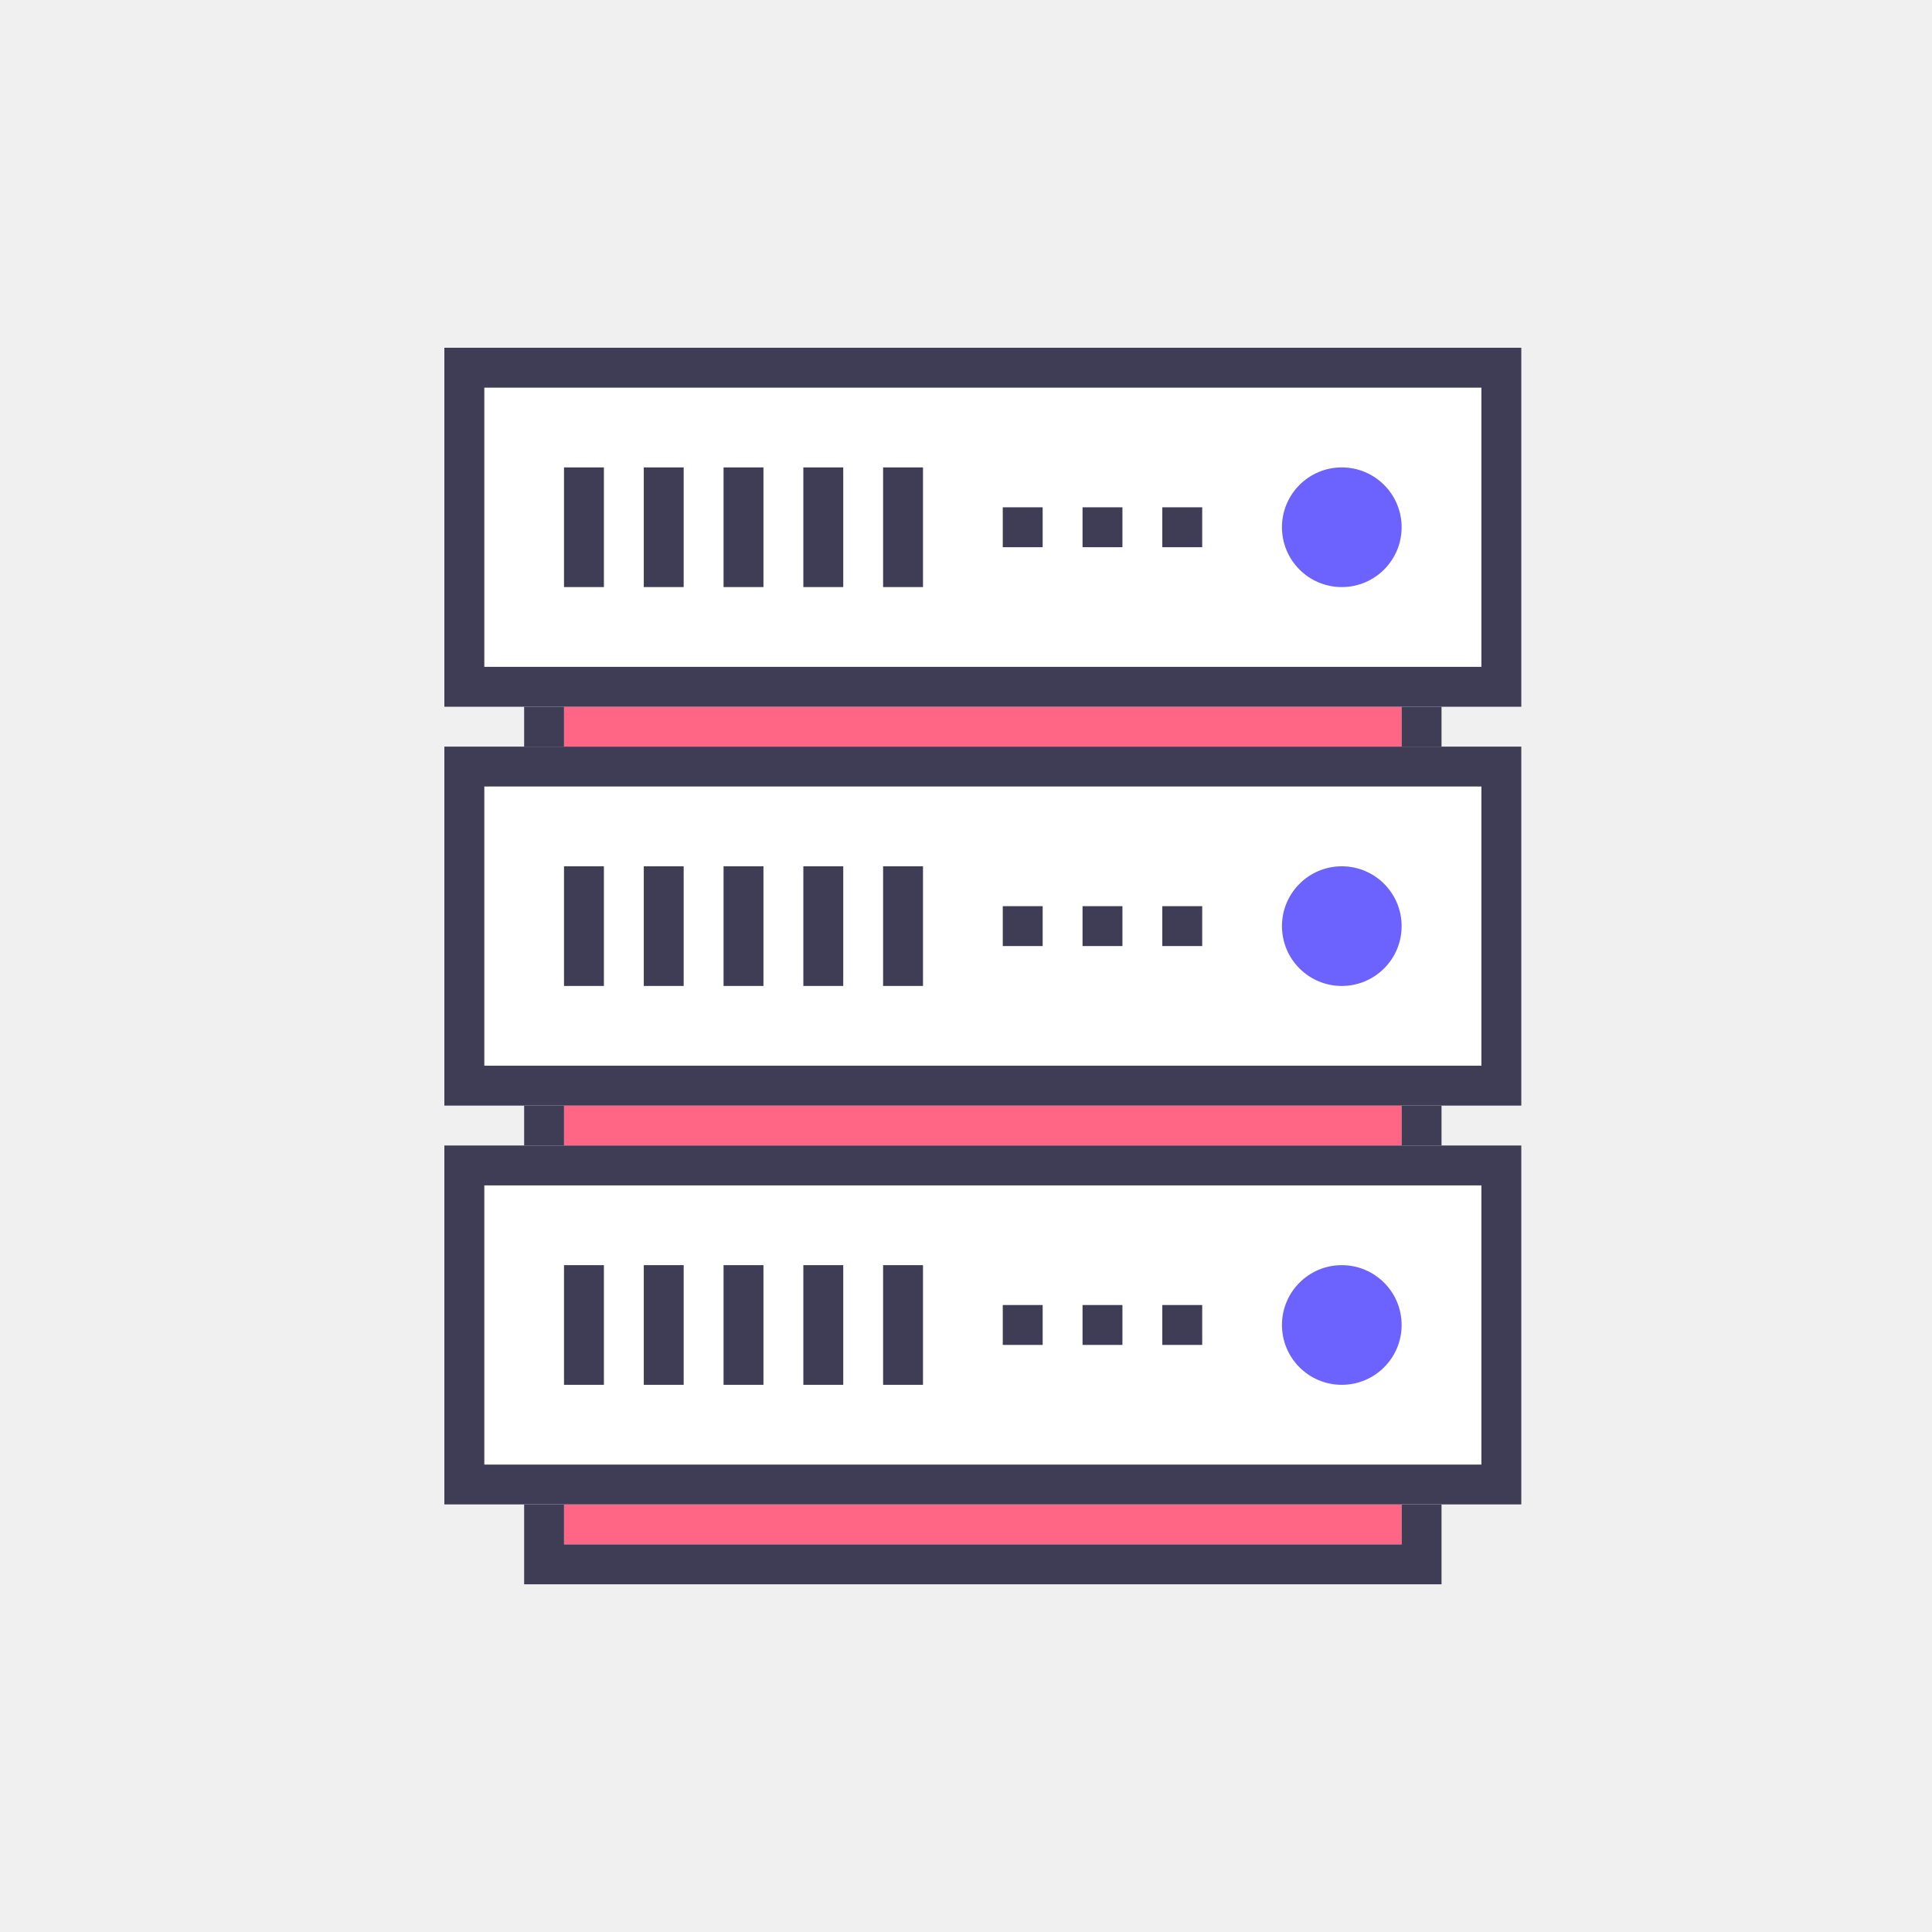
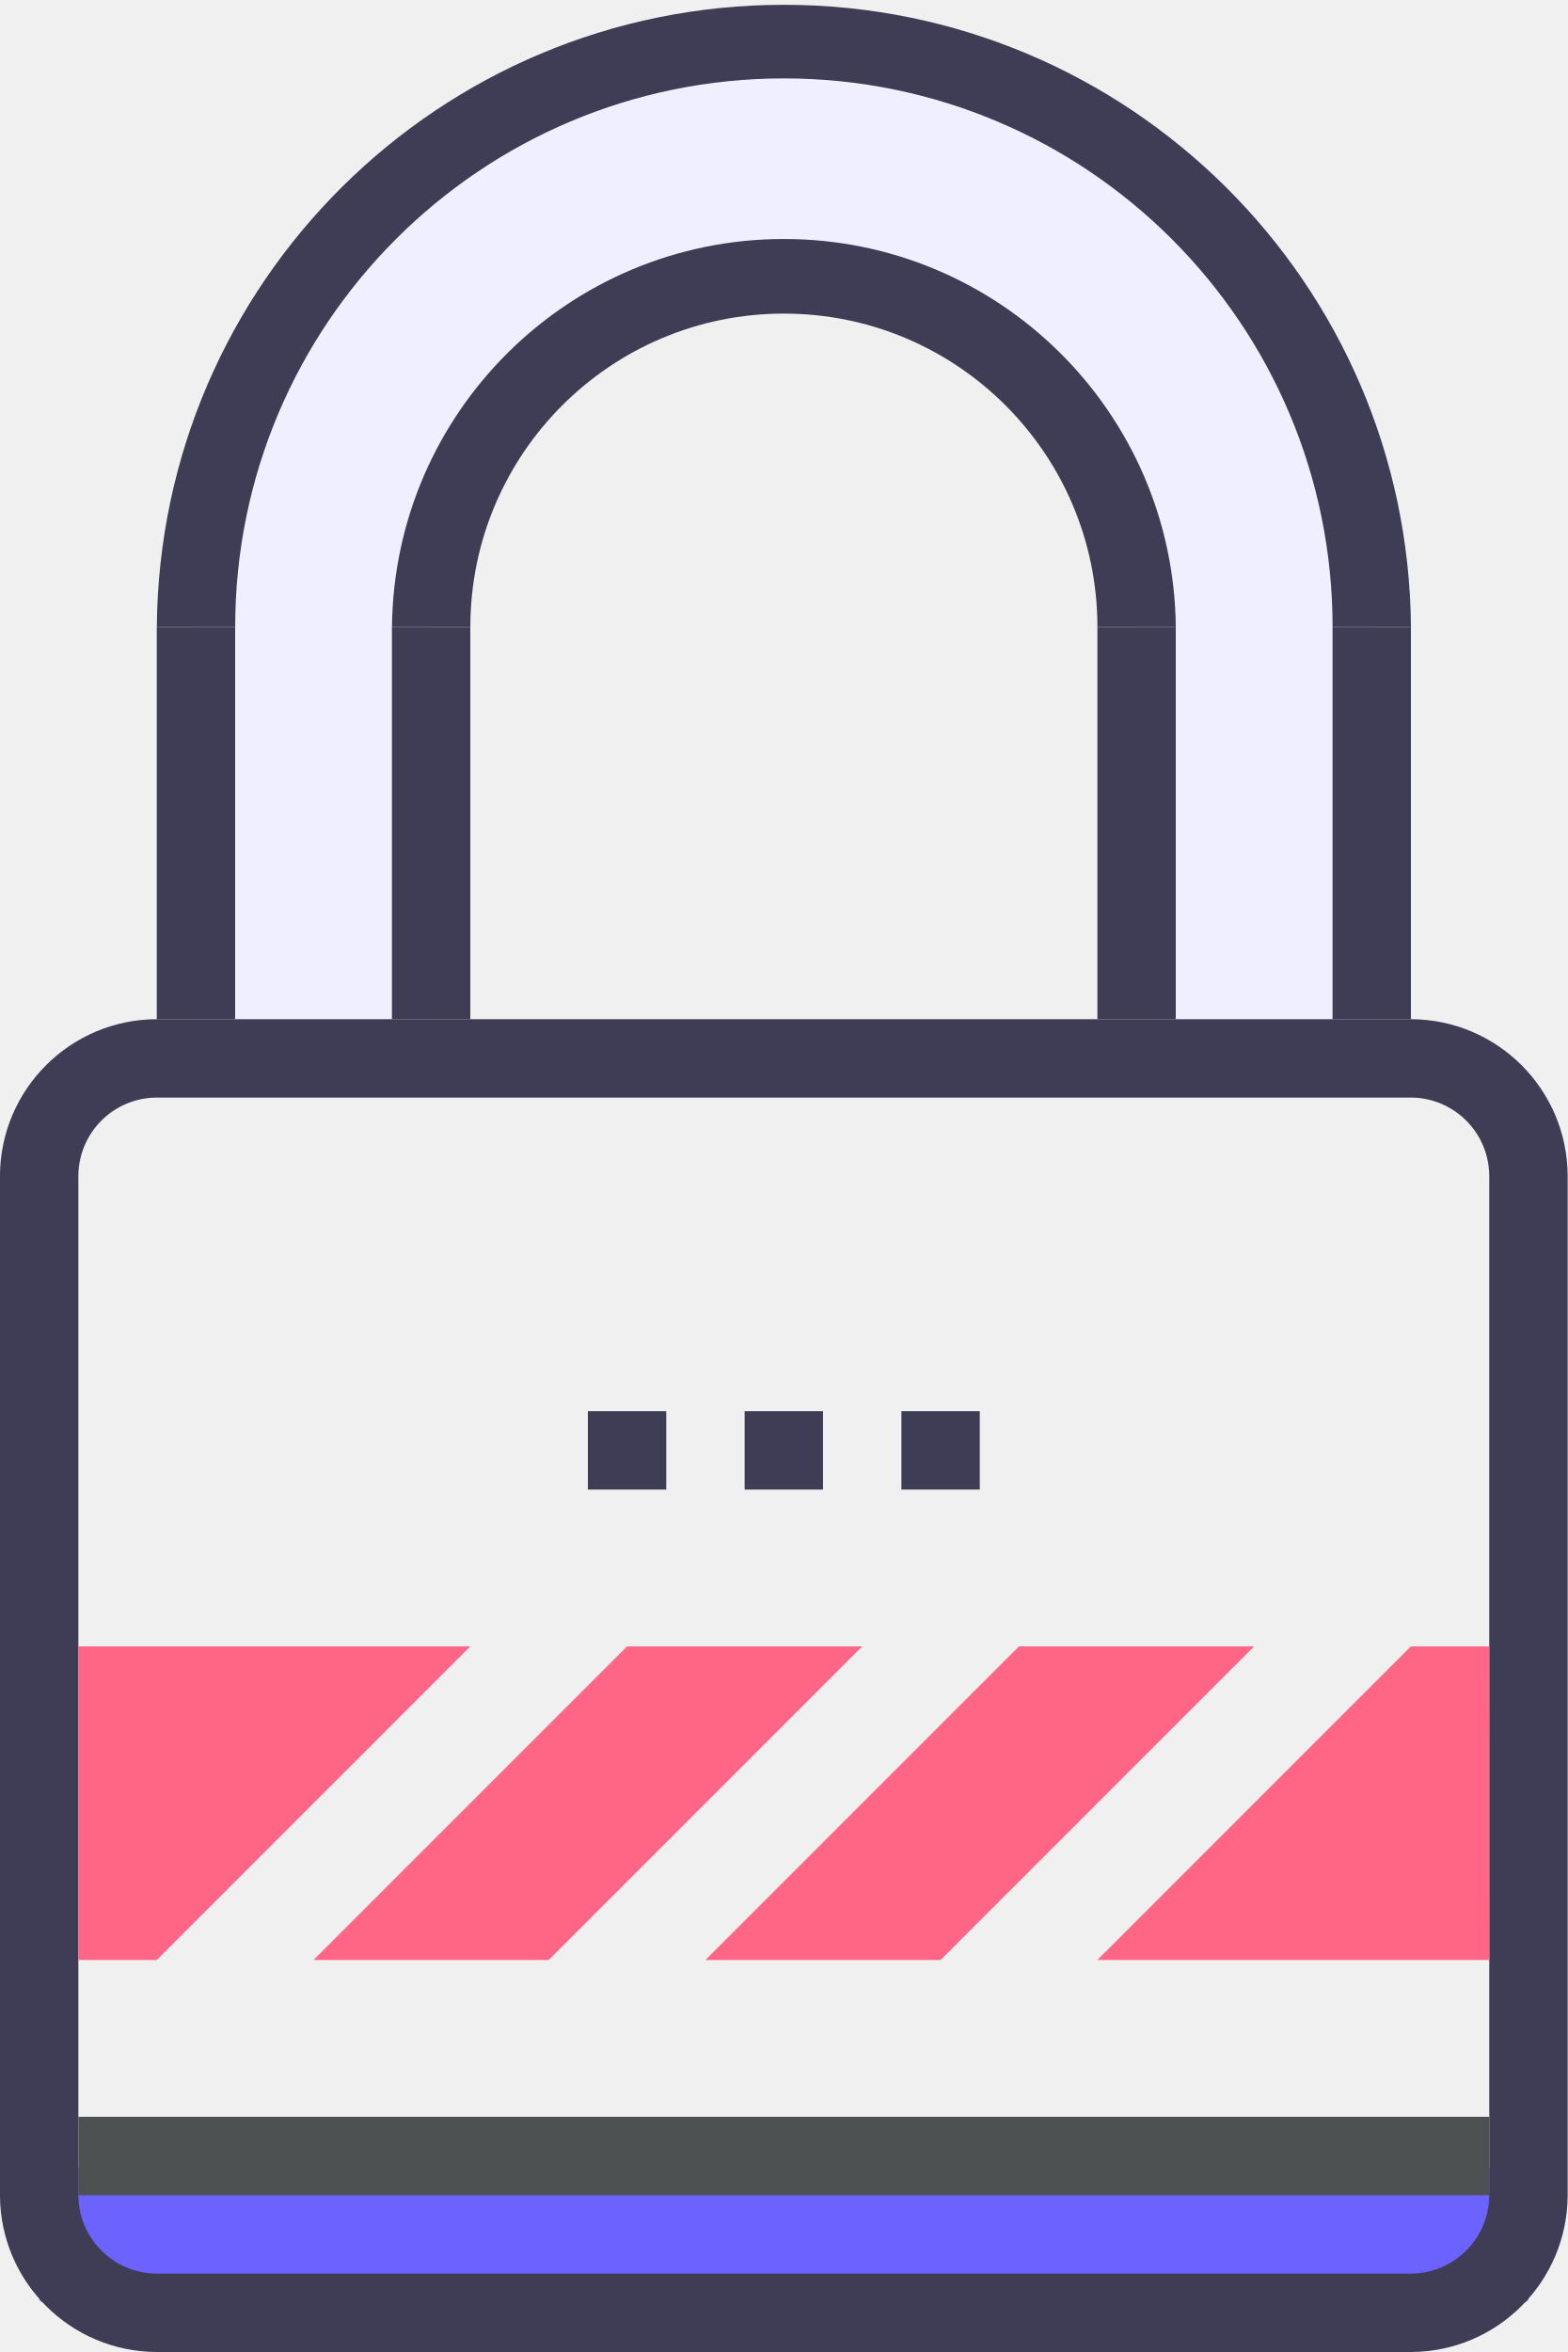
- <svg xmlns="http://www.w3.org/2000/svg" width="100" height="100" viewBox="0 0 100 100">
-   <defs>
-     <clipPath id="clip-path">
-       <rect id="矩形_3675" data-name="矩形 3675" width="100" height="100" transform="translate(790 1196)" fill="none" stroke="#707070" stroke-width="1" />
-     </clipPath>
-   </defs>
-   <g id="蒙版组_123" data-name="蒙版组 123" transform="translate(-790 -1196)" clip-path="url(#clip-path)">
-     <g id="组_4325" data-name="组 4325" transform="translate(277 -607)">
-       <rect id="矩形_3637" data-name="矩形 3637" width="53.677" height="16.516" transform="translate(537.032 1822.032)" fill="#fff" />
-       <path id="路径_13550" data-name="路径 13550" d="M125.936,148.645v2.064H82.581v-2.064" transform="translate(459.612 1690.936)" fill="#ff6584" />
-       <circle id="椭圆_1157" data-name="椭圆 1157" cx="3.097" cy="3.097" r="3.097" transform="translate(579.354 1827.193)" fill="#6c63ff" />
-       <rect id="矩形_3648" data-name="矩形 3648" width="53.677" height="16.516" transform="translate(537.032 1842.677)" fill="#fff" />
-       <path id="路径_13552" data-name="路径 13552" d="M125.936,313.806v2.065H82.581v-2.065" transform="translate(459.612 1546.42)" fill="#ff6584" />
-       <circle id="椭圆_1158" data-name="椭圆 1158" cx="3.097" cy="3.097" r="3.097" transform="translate(579.354 1847.839)" fill="#6c63ff" />
-       <rect id="矩形_3659" data-name="矩形 3659" width="53.677" height="16.516" transform="translate(537.032 1863.323)" fill="#fff" />
-       <path id="路径_13554" data-name="路径 13554" d="M125.936,478.968v2.064H82.581v-2.064" transform="translate(459.612 1401.903)" fill="#ff6584" />
-       <circle id="椭圆_1159" data-name="椭圆 1159" cx="3.097" cy="3.097" r="3.097" transform="translate(579.354 1868.484)" fill="#6c63ff" />
-       <g id="组_4318" data-name="组 4318">
-         <rect id="矩形_3640" data-name="矩形 3640" width="2.065" height="6.194" transform="translate(542.193 1827.193)" fill="#3f3d56" />
-         <rect id="矩形_3641" data-name="矩形 3641" width="2.065" height="6.194" transform="translate(546.322 1827.193)" fill="#3f3d56" />
-         <rect id="矩形_3642" data-name="矩形 3642" width="2.065" height="6.194" transform="translate(550.451 1827.193)" fill="#3f3d56" />
-         <rect id="矩形_3643" data-name="矩形 3643" width="2.065" height="6.194" transform="translate(554.581 1827.193)" fill="#3f3d56" />
-         <rect id="矩形_3644" data-name="矩形 3644" width="2.065" height="6.194" transform="translate(558.709 1827.193)" fill="#3f3d56" />
-         <rect id="矩形_3645" data-name="矩形 3645" width="2.065" height="2.065" transform="translate(573.161 1829.258)" fill="#3f3d56" />
-         <rect id="矩形_3646" data-name="矩形 3646" width="2.065" height="2.065" transform="translate(569.032 1829.258)" fill="#3f3d56" />
-         <rect id="矩形_3647" data-name="矩形 3647" width="2.065" height="2.065" transform="translate(564.903 1829.258)" fill="#3f3d56" />
-         <rect id="矩形_3651" data-name="矩形 3651" width="2.065" height="6.194" transform="translate(542.193 1847.839)" fill="#3f3d56" />
-         <rect id="矩形_3652" data-name="矩形 3652" width="2.065" height="6.194" transform="translate(546.322 1847.839)" fill="#3f3d56" />
-         <rect id="矩形_3653" data-name="矩形 3653" width="2.065" height="6.194" transform="translate(550.451 1847.839)" fill="#3f3d56" />
-         <rect id="矩形_3654" data-name="矩形 3654" width="2.065" height="6.194" transform="translate(554.581 1847.839)" fill="#3f3d56" />
-         <rect id="矩形_3655" data-name="矩形 3655" width="2.065" height="6.194" transform="translate(558.709 1847.839)" fill="#3f3d56" />
-         <rect id="矩形_3656" data-name="矩形 3656" width="2.065" height="2.065" transform="translate(573.161 1849.903)" fill="#3f3d56" />
-         <rect id="矩形_3657" data-name="矩形 3657" width="2.065" height="2.065" transform="translate(569.032 1849.903)" fill="#3f3d56" />
-         <rect id="矩形_3658" data-name="矩形 3658" width="2.065" height="2.065" transform="translate(564.903 1849.903)" fill="#3f3d56" />
-         <rect id="矩形_3660" data-name="矩形 3660" width="2.065" height="6.194" transform="translate(542.193 1868.484)" fill="#3f3d56" />
-         <rect id="矩形_3661" data-name="矩形 3661" width="2.065" height="6.194" transform="translate(546.322 1868.484)" fill="#3f3d56" />
-         <rect id="矩形_3662" data-name="矩形 3662" width="2.065" height="6.194" transform="translate(550.451 1868.484)" fill="#3f3d56" />
-         <rect id="矩形_3663" data-name="矩形 3663" width="2.065" height="6.194" transform="translate(554.581 1868.484)" fill="#3f3d56" />
-         <rect id="矩形_3664" data-name="矩形 3664" width="2.065" height="6.194" transform="translate(558.709 1868.484)" fill="#3f3d56" />
-         <rect id="矩形_3665" data-name="矩形 3665" width="2.065" height="2.065" transform="translate(573.161 1870.548)" fill="#3f3d56" />
-         <rect id="矩形_3666" data-name="矩形 3666" width="2.065" height="2.065" transform="translate(569.032 1870.548)" fill="#3f3d56" />
-         <rect id="矩形_3667" data-name="矩形 3667" width="2.065" height="2.065" transform="translate(564.903 1870.548)" fill="#3f3d56" />
-       </g>
-       <g id="组_4319" data-name="组 4319">
-         <path id="路径_13551" data-name="路径 13551" d="M88.774,18.581H33.032V0H88.774V18.581ZM35.1,16.516H86.709V2.065H35.1Z" transform="translate(502.968 1821)" fill="#3f3d56" />
-         <rect id="矩形_3638" data-name="矩形 3638" width="2.065" height="2.065" transform="translate(540.129 1839.581)" fill="#3f3d56" />
-         <rect id="矩形_3639" data-name="矩形 3639" width="2.065" height="2.065" transform="translate(585.548 1839.581)" fill="#3f3d56" />
-         <path id="路径_13553" data-name="路径 13553" d="M88.774,183.742H33.032V165.161H88.774v18.581ZM35.1,181.677H86.709V167.225H35.1Z" transform="translate(502.968 1676.484)" fill="#3f3d56" />
-         <rect id="矩形_3649" data-name="矩形 3649" width="2.065" height="2.065" transform="translate(540.129 1860.226)" fill="#3f3d56" />
-         <rect id="矩形_3650" data-name="矩形 3650" width="2.065" height="2.065" transform="translate(585.548 1860.226)" fill="#3f3d56" />
-         <path id="路径_13555" data-name="路径 13555" d="M88.774,348.9H33.032V330.323H88.774V348.9ZM35.1,346.839H86.709V332.388H35.1Z" transform="translate(502.968 1531.968)" fill="#3f3d56" />
-         <path id="路径_13556" data-name="路径 13556" d="M113.549,483.1H66.065v-4.129H68.13v2.064h43.355v-2.064h2.064Z" transform="translate(474.064 1401.903)" fill="#3f3d56" />
-       </g>
+ <svg xmlns="http://www.w3.org/2000/svg" width="42.667" height="64" viewBox="0 0 42.667 64">
+   <g id="组_4328" data-name="组 4328" transform="translate(-299 -1821)">
+     <path id="路径_13527" data-name="路径 13527" d="M144,8.533a15.979,15.979,0,0,0-16,16V36.266h6.4V24.533a9.6,9.6,0,1,1,19.2,0V36.266H160V24.533A15.979,15.979,0,0,0,144,8.533Z" transform="translate(176.333 1813.534)" fill="#f0efff" />
+     <path id="路径_13528" data-name="路径 13528" d="M134.4,234.053c0,.214-1.387.378-3.2.378H97.067c-1.813,0-3.2-.164-3.2-.378v-3.275c0-.214,1.387-.378,3.2-.378H131.2c1.813,0,3.2.164,3.2.378v3.275Z" transform="translate(206.2 1649.502)" fill="#6c63ff" />
+     <g id="组_4311" data-name="组 4311" transform="translate(299 1821)">
+       <path id="路径_13529" data-name="路径 13529" d="M123.734,258.134H89.6a4.279,4.279,0,0,1-4.267-4.267V226.134a4.279,4.279,0,0,1,4.267-4.267h34.133A4.279,4.279,0,0,1,128,226.134v27.733A4.279,4.279,0,0,1,123.734,258.134ZM89.6,224a2.14,2.14,0,0,0-2.133,2.133v27.733A2.14,2.14,0,0,0,89.6,256h34.133a2.14,2.14,0,0,0,2.133-2.133V226.134A2.14,2.14,0,0,0,123.734,224Z" transform="translate(-85.334 -194.134)" fill="#3f3d56" />
+       <path id="路径_13530" data-name="路径 13530" d="M153.6,17.067h-2.133a14.933,14.933,0,0,0-29.867,0h-2.133a17.067,17.067,0,0,1,34.133,0Z" transform="translate(-115.199)" fill="#3f3d56" />
+       <rect id="矩形_3614" data-name="矩形 3614" width="2.133" height="10.667" transform="translate(4.267 17.067)" fill="#3f3d56" />
+       <rect id="矩形_3615" data-name="矩形 3615" width="2.133" height="10.667" transform="translate(36.267 17.067)" fill="#3f3d56" />
+       <path id="路径_13531" data-name="路径 13531" d="M192,61.867h-2.133a8.533,8.533,0,0,0-17.067,0h-2.133a10.667,10.667,0,0,1,21.333,0Z" transform="translate(-159.999 -44.8)" fill="#3f3d56" />
+       <rect id="矩形_3616" data-name="矩形 3616" width="2.133" height="10.667" transform="translate(10.667 17.067)" fill="#3f3d56" />
+       <rect id="矩形_3617" data-name="矩形 3617" width="2.133" height="10.667" transform="translate(29.867 17.067)" fill="#3f3d56" />
+     </g>
+     <g id="组_4312" data-name="组 4312" transform="translate(301.133 1865.8)">
+       <path id="路径_13532" data-name="路径 13532" d="M160,366.933h-6.4l8.533-8.533h6.4Z" transform="translate(-147.2 -358.4)" fill="#ff6584" />
+       <path id="路径_13533" data-name="路径 13533" d="M245.333,366.933h-6.4l8.533-8.533h6.4Z" transform="translate(-221.866 -358.4)" fill="#ff6584" />
+       <path id="路径_13534" data-name="路径 13534" d="M334.934,366.933H324.267L332.8,358.4h2.133Z" transform="translate(-296.534 -358.4)" fill="#ff6584" />
+       <path id="路径_13535" data-name="路径 13535" d="M102.4,358.4h10.667l-8.533,8.533H102.4Z" transform="translate(-102.4 -358.4)" fill="#ff6584" />
+     </g>
+     <g id="组_4313" data-name="组 4313" transform="translate(301.133 1859.4)">
+       <rect id="矩形_3618" data-name="矩形 3618" width="2.133" height="2.133" transform="translate(18.133)" fill="#3f3d56" />
+       <rect id="矩形_3619" data-name="矩形 3619" width="2.133" height="2.133" transform="translate(22.4)" fill="#3f3d56" />
+       <rect id="矩形_3620" data-name="矩形 3620" width="2.133" height="2.133" transform="translate(13.867)" fill="#3f3d56" />
+       <rect id="矩形_3621" data-name="矩形 3621" width="38.4" height="2.133" transform="translate(0 19.2)" fill="#4d5152" />
    </g>
  </g>
</svg>
